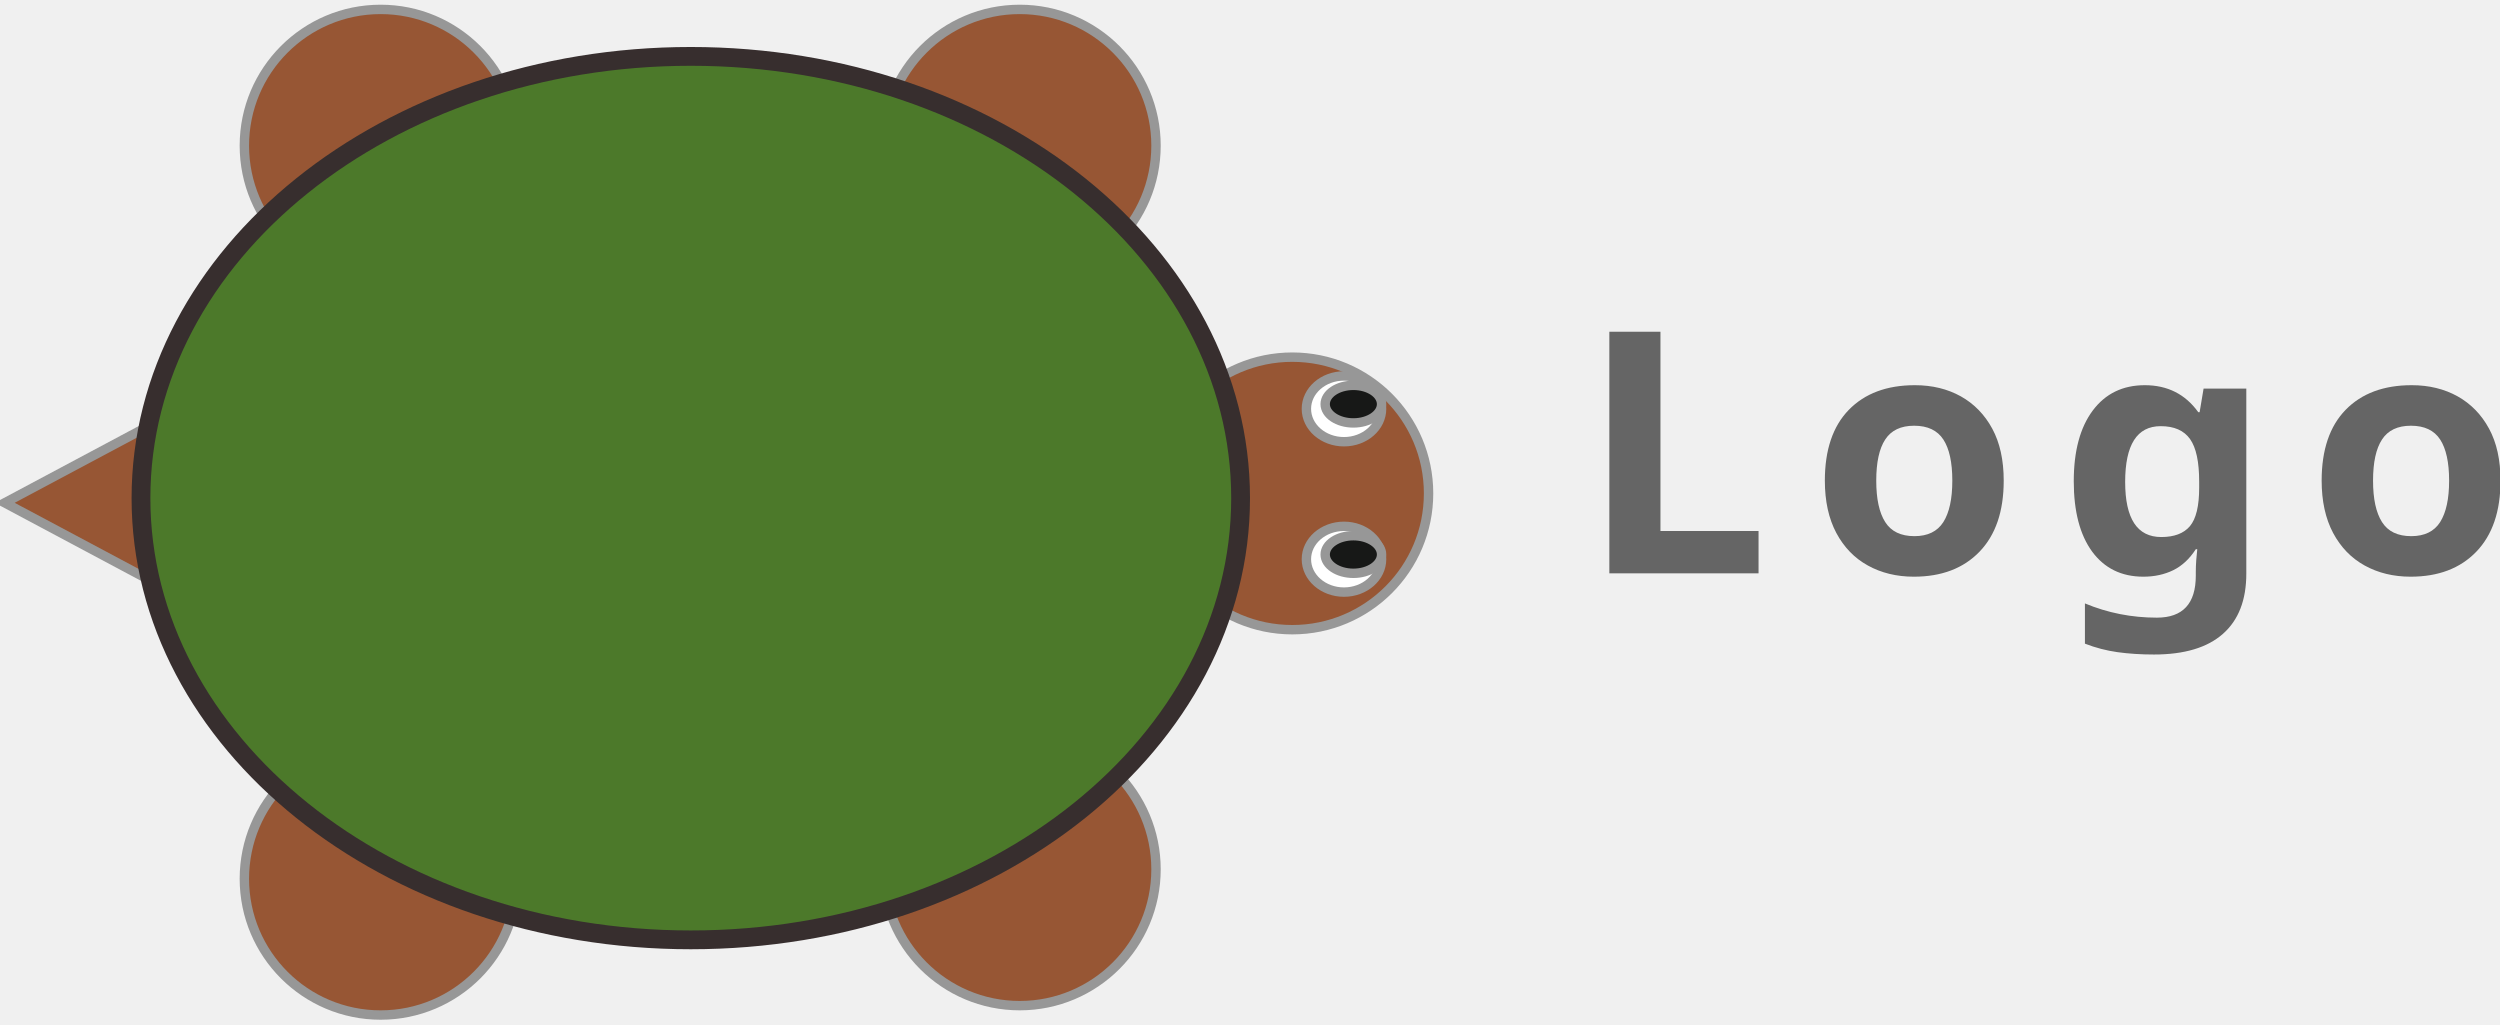
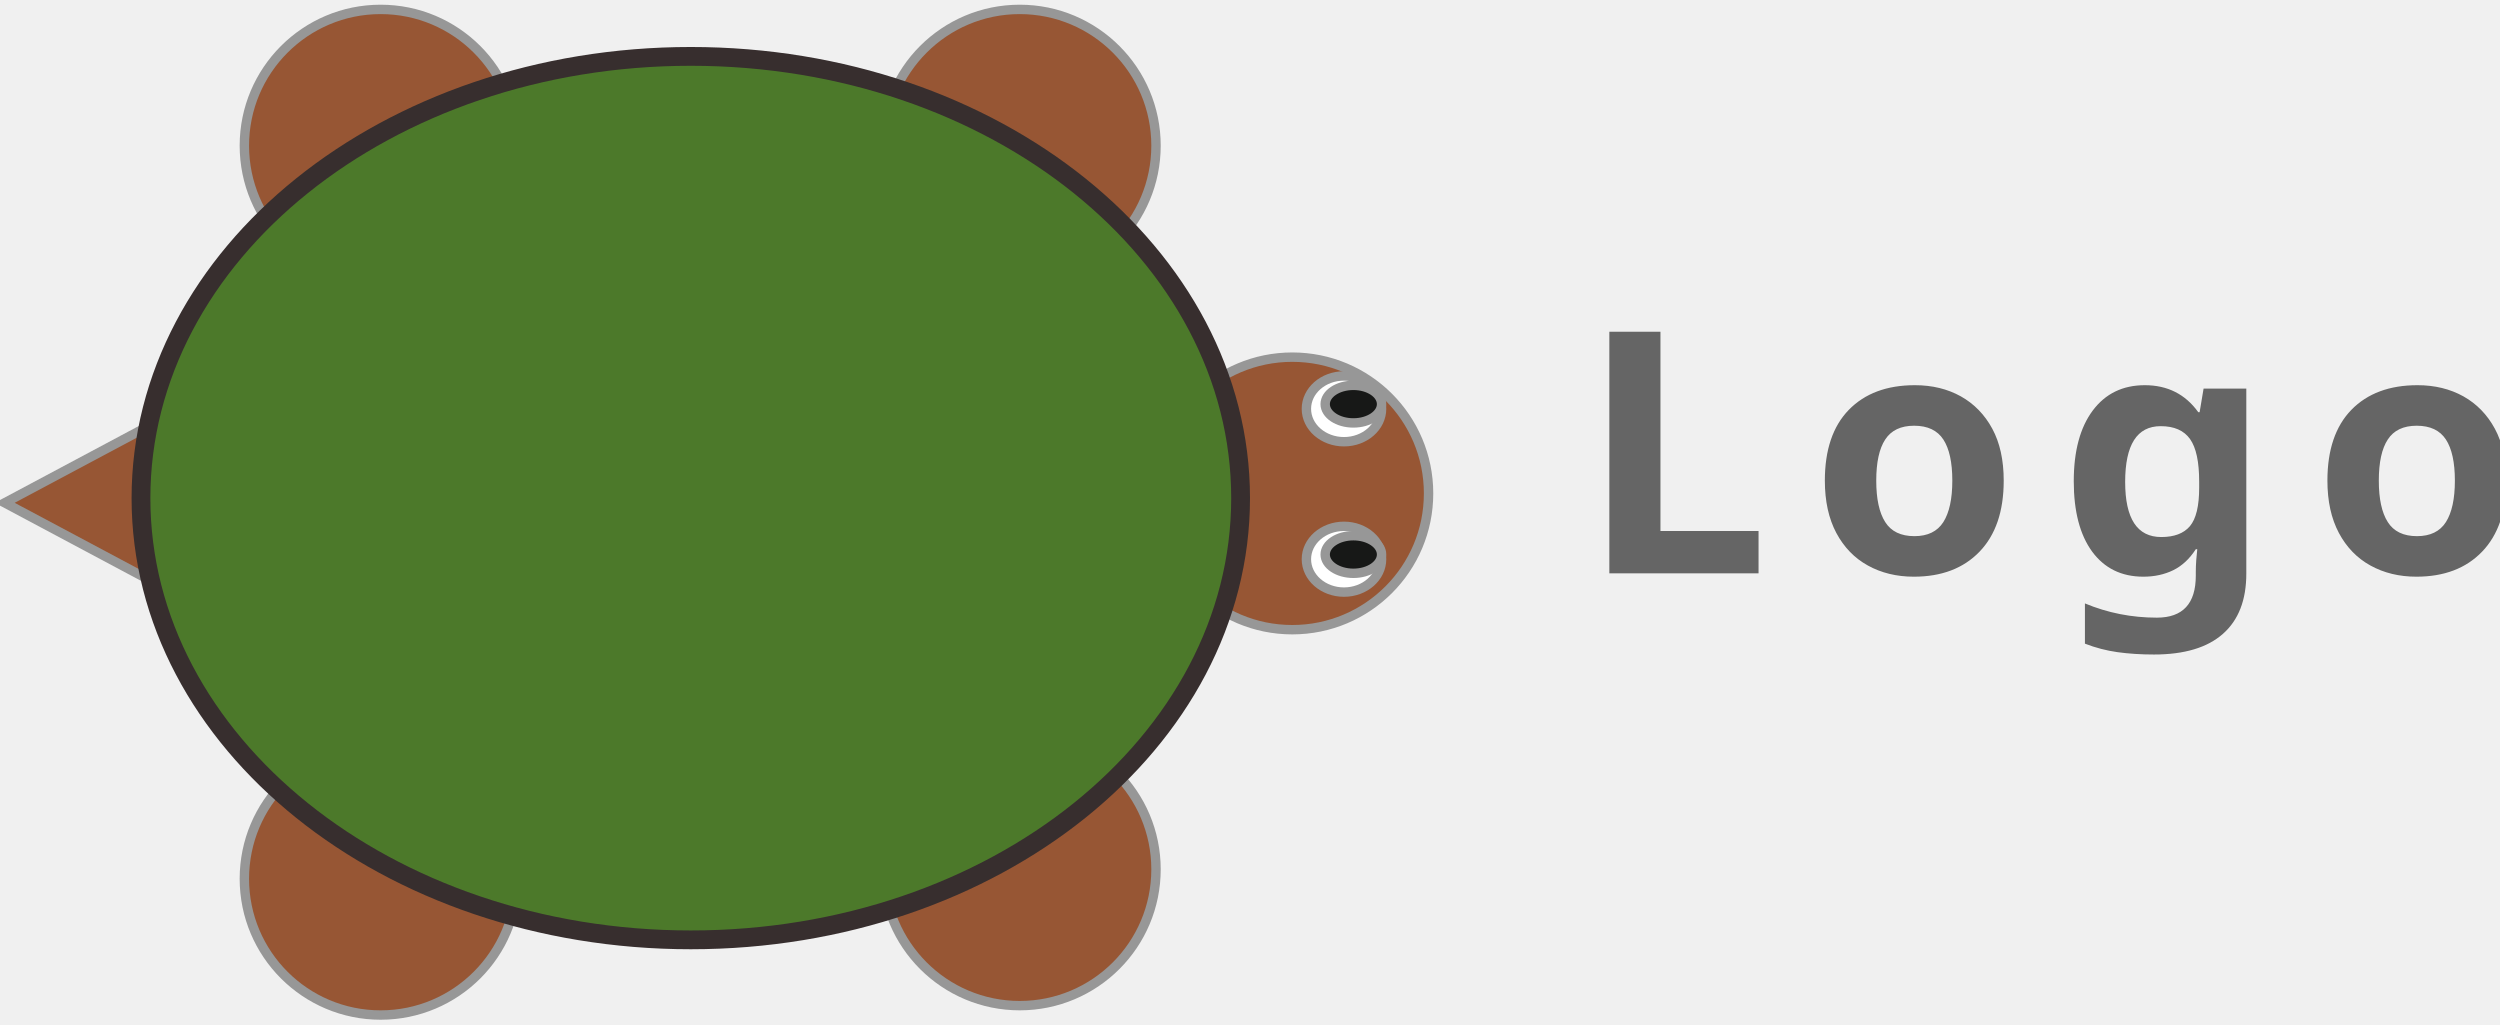
<svg xmlns="http://www.w3.org/2000/svg" width="266px" height="109px" viewBox="0 0 266 109" version="1.1">
  <defs />
  <g id="scaffold-logo" stroke="none" stroke-width="1" fill="none" fill-rule="evenodd">
    <g id="logo" transform="translate(1, 1)">
      <g>
        <circle id="Oval-2" stroke="#979797" fill="#975634" cx="39.5" cy="14.5" r="14.5" />
        <circle id="Oval-3" stroke="#979797" fill="#975634" cx="107.5" cy="14.5" r="14.5" />
        <circle id="Oval-4" stroke="#979797" fill="#975634" cx="107.5" cy="91.5" r="14.5" />
        <circle id="Oval-5" stroke="#979797" fill="#975634" cx="39.5" cy="92.5" r="14.5" />
        <circle id="Oval-6" stroke="#979797" fill="#975634" cx="136.5" cy="51.5" r="14.5" />
        <path d="M14.5,44.5 L14.5,60.5 L-0.5,52.5 L14.5,44.5 Z" id="Triangle-1" stroke="#979797" fill="#975634" />
        <ellipse id="Oval-1" stroke="#372E2E" stroke-width="2" fill="#4C792A" cx="72.5" cy="52" rx="58.5" ry="47" />
        <g id="Oval-7-+-Oval-8" transform="translate(138, 39)" stroke="#979797">
          <ellipse id="Oval-7" fill="#FFFFFF" cx="4" cy="3.5" rx="4" ry="3.5" />
          <ellipse id="Oval-8" fill="#171817" cx="5" cy="3" rx="3" ry="2" />
        </g>
        <g id="Oval-7-+-Oval-9" transform="translate(138, 55)" stroke="#979797">
          <ellipse id="Oval-7" fill="#FFFFFF" cx="4" cy="3.5" rx="4" ry="3.5" />
          <ellipse id="Oval-8" fill="#171817" cx="5" cy="3" rx="3" ry="2" />
        </g>
      </g>
      <text id="Logo" opacity="0.643" font-family="PT Mono" font-size="36" font-weight="bold" letter-spacing="4.2" fill="#171817">
-         <tspan x="167" y="60">Log</tspan>
-         <tspan x="244.4" y="60">o</tspan>
+         <tspan x="167" y="60">Logo</tspan>
      </text>
    </g>
  </g>
</svg>
